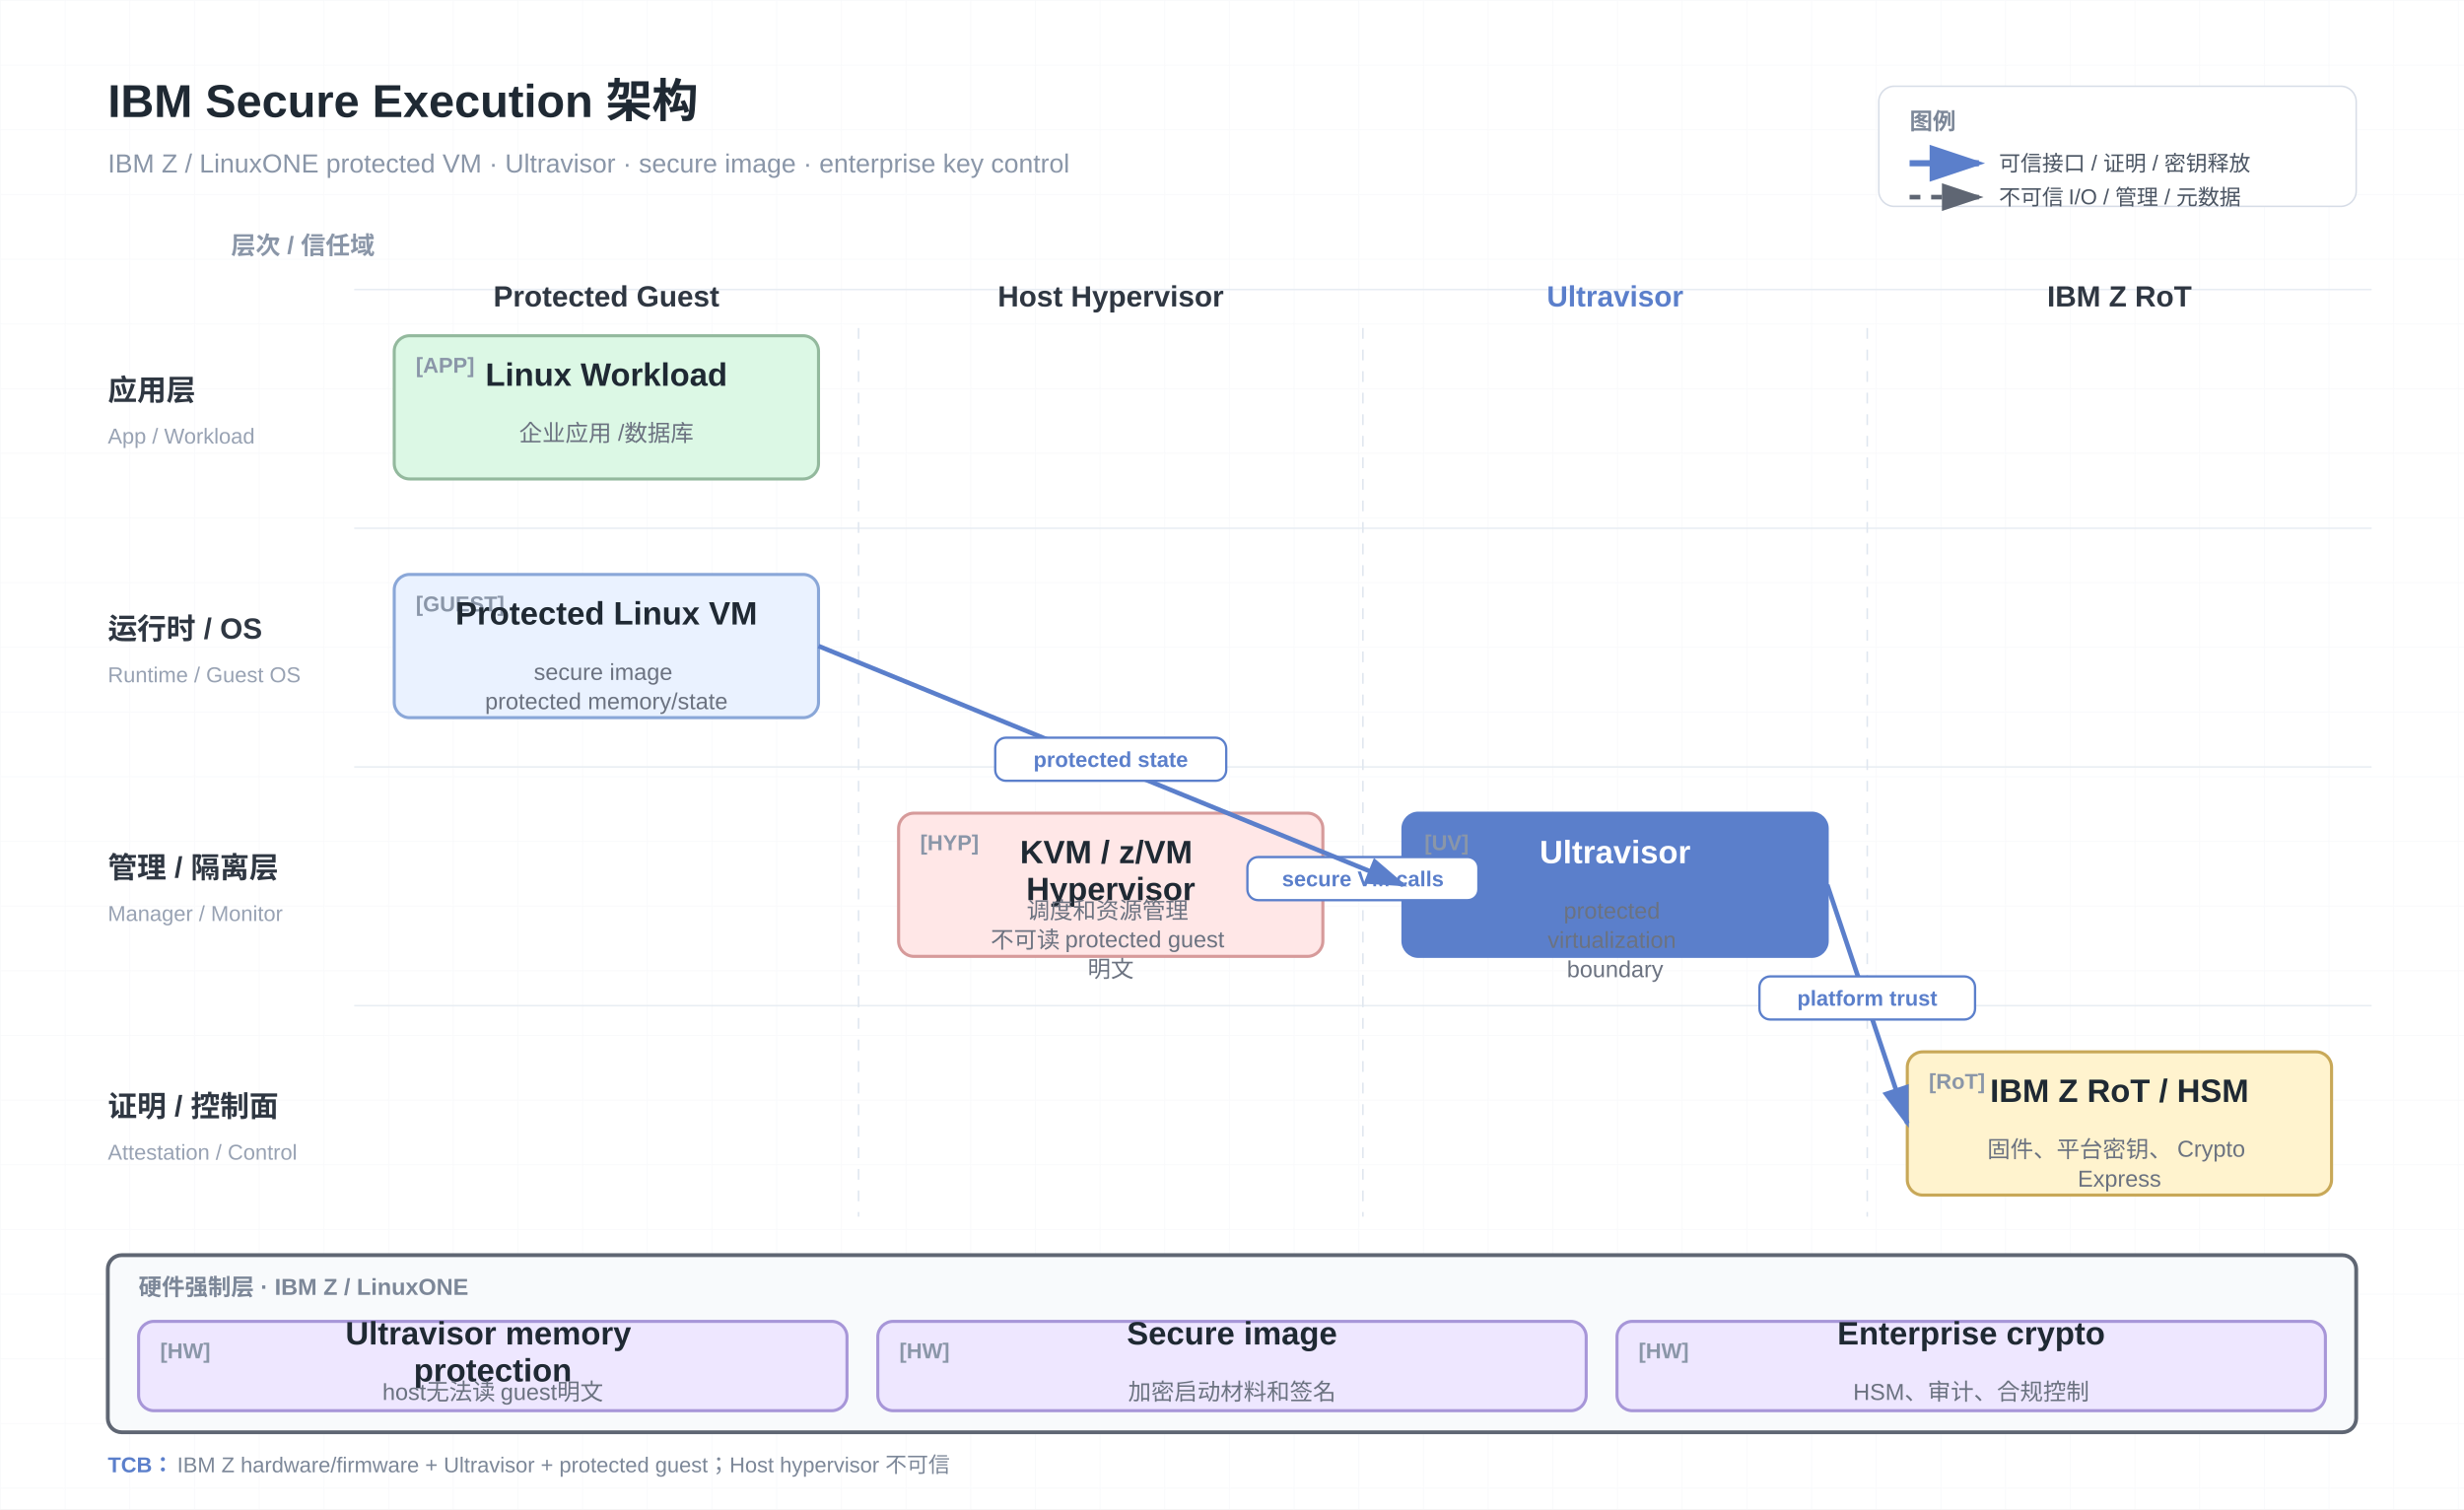
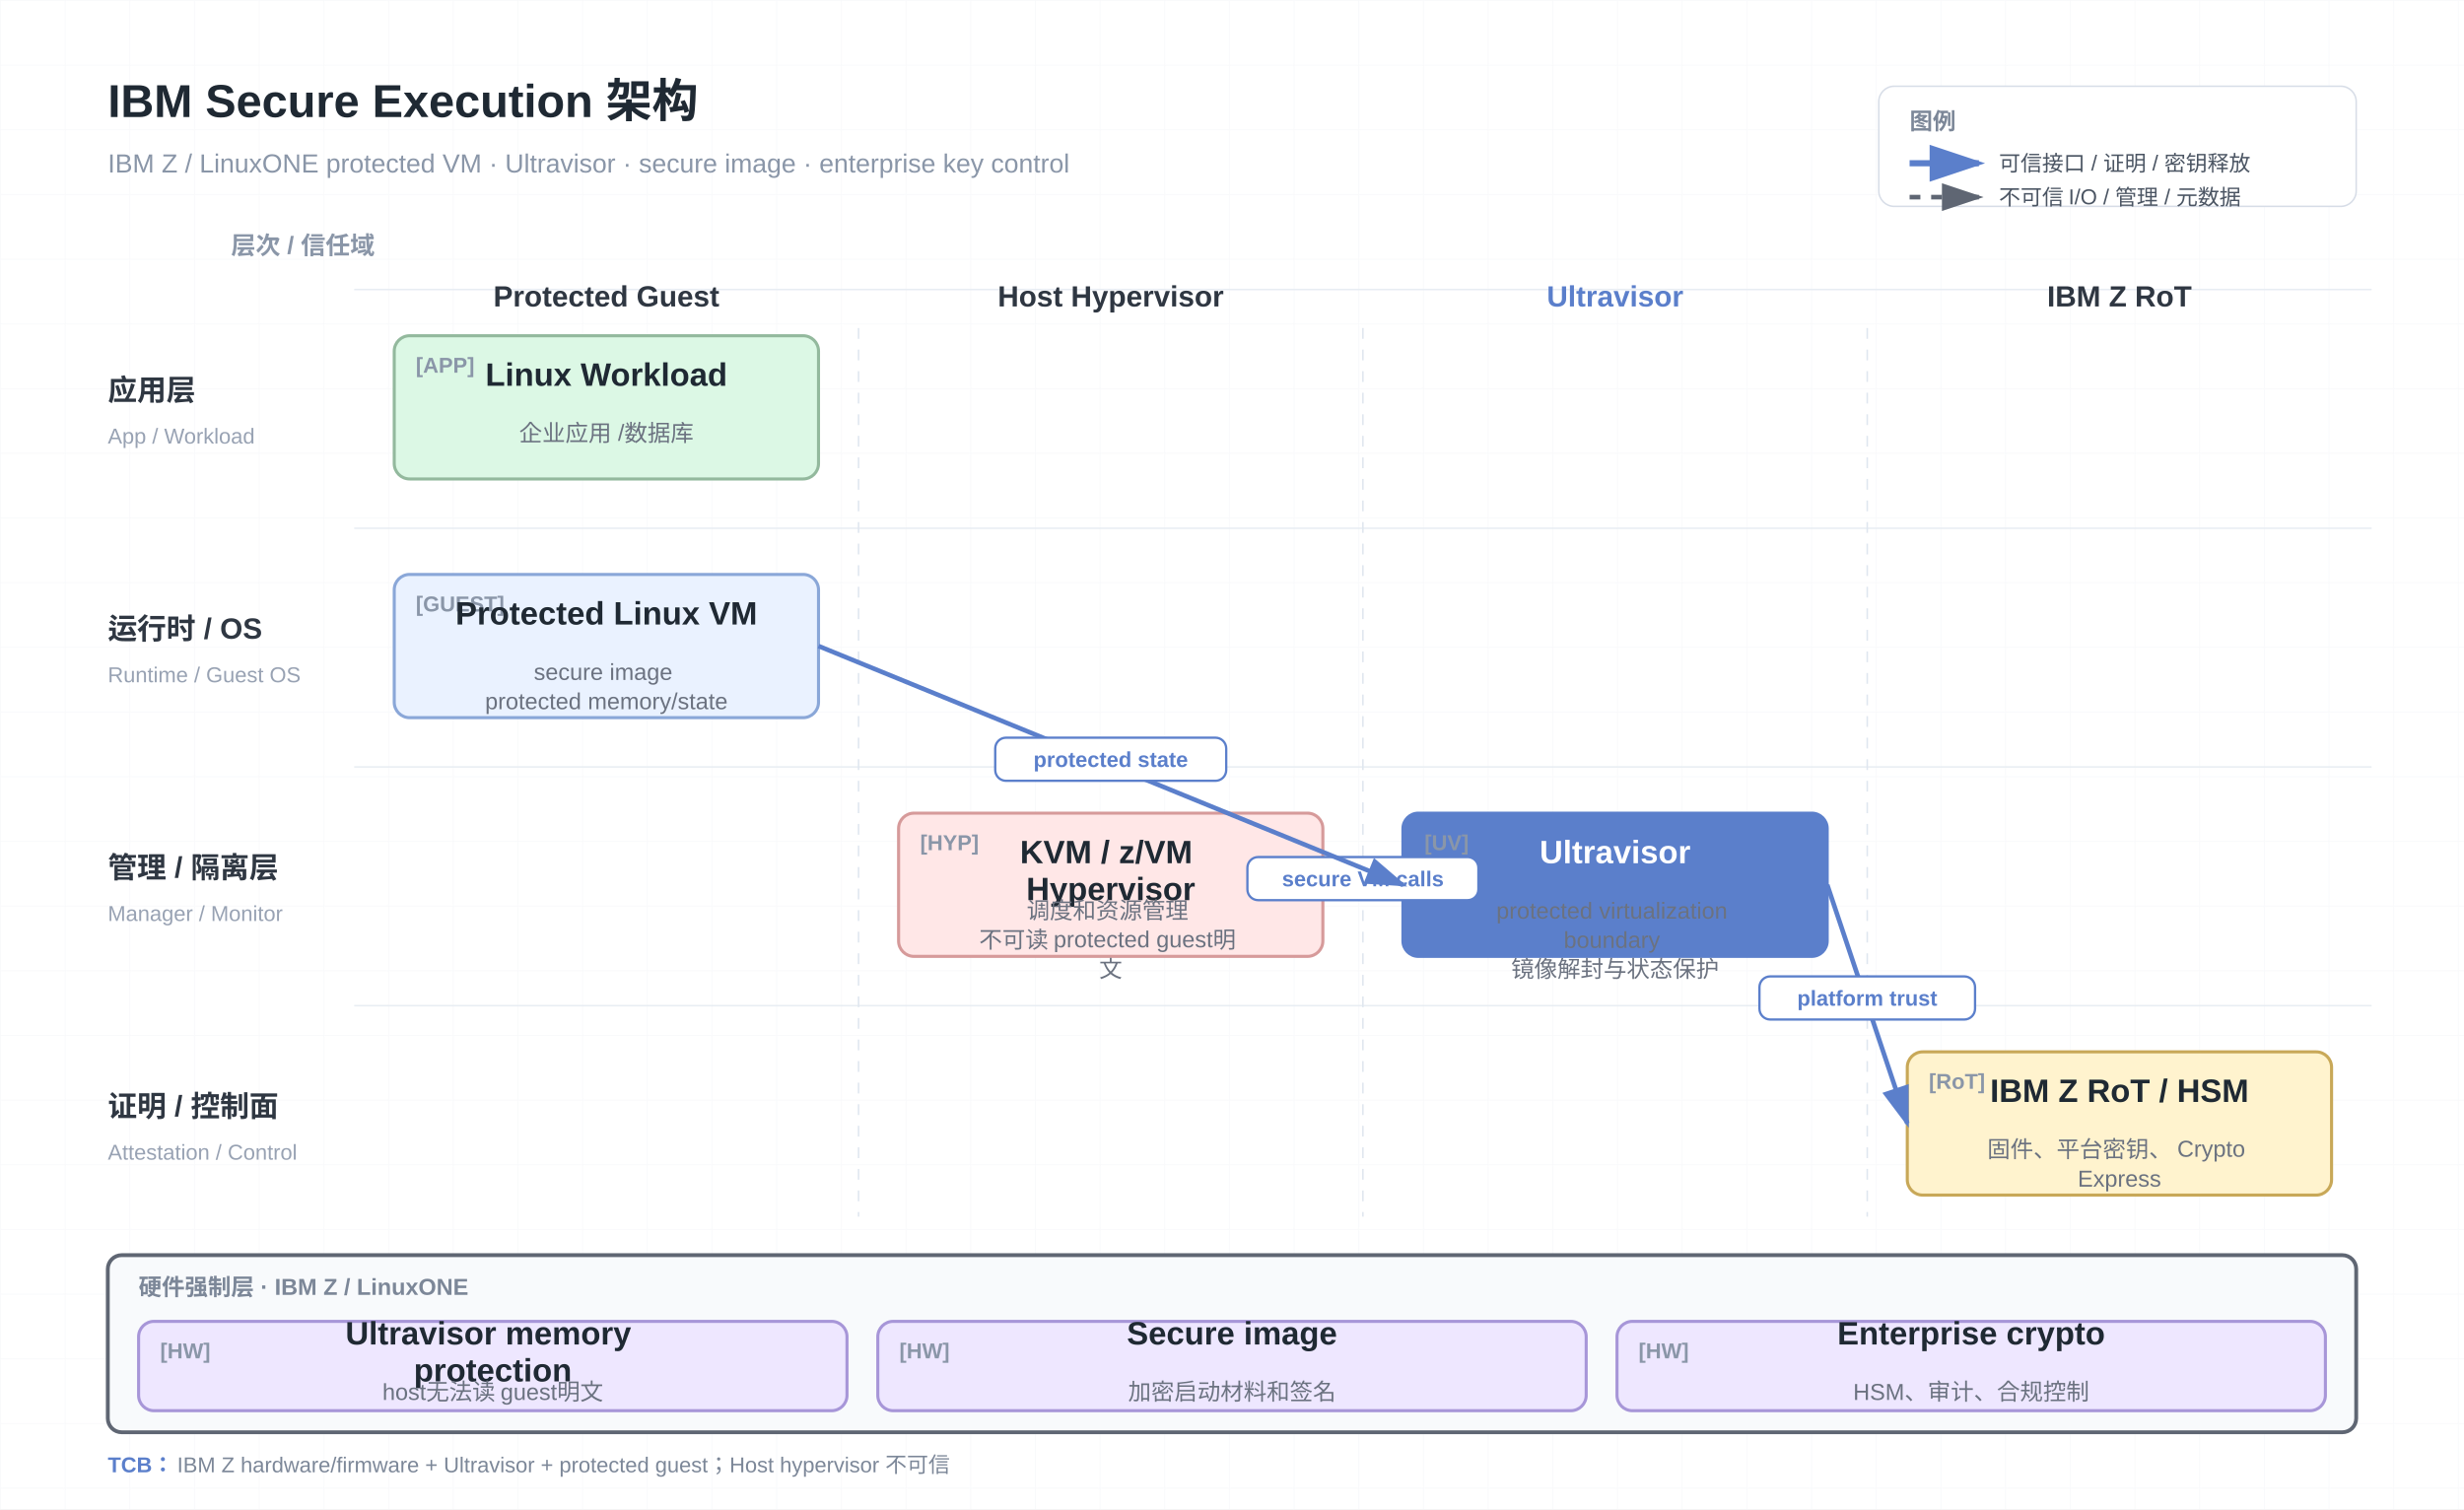
<svg xmlns="http://www.w3.org/2000/svg" width="1600" height="980" viewBox="0 0 1600 980">
  <defs>
    <marker id="arrowBlue" markerWidth="10" markerHeight="10" refX="8" refY="3" orient="auto" markerUnits="strokeWidth">
      <path d="M0,0 L0,6 L9,3 z" fill="#5b7fcb" />
    </marker>
    <marker id="arrowGray" markerWidth="10" markerHeight="10" refX="8" refY="3" orient="auto" markerUnits="strokeWidth">
      <path d="M0,0 L0,6 L9,3 z" fill="#5f6673" />
    </marker>
    <pattern id="grid" width="42" height="42" patternUnits="userSpaceOnUse">
      <path d="M42 0H0V42" fill="none" stroke="#f2f4f7" stroke-width="1" />
    </pattern>
  </defs>
  <rect width="1600" height="980" fill="#ffffff" />
  <rect width="1600" height="980" fill="url(#grid)" opacity="0.55" />
  <style>text{font-family:-apple-system,BlinkMacSystemFont,'Segoe UI','PingFang SC','Microsoft YaHei',Arial,sans-serif;}</style>
  <text x="70" y="76" font-size="30" font-weight="800" fill="#1f2933">IBM Secure Execution 架构</text>
  <text x="70" y="112" font-size="17" fill="#8a96a8">IBM Z / LinuxONE protected VM · Ultravisor · secure image · enterprise key control</text>
  <rect x="1220" y="56" width="310" height="78" rx="10" fill="#ffffff" stroke="#d7dde7" />
  <text x="1240" y="84" font-size="15" fill="#7c8798" font-weight="700">图例</text>
  <line x1="1240" y1="106" x2="1285" y2="106" stroke="#5b7fcb" stroke-width="4" marker-end="url(#arrowBlue)" />
  <text x="1298" y="111" font-size="14" fill="#4b5563">可信接口 / 证明 / 密钥释放</text>
  <line x1="1240" y1="128" x2="1285" y2="128" stroke="#5f6673" stroke-width="3" stroke-dasharray="7 7" marker-end="url(#arrowGray)" />
  <text x="1298" y="133" font-size="14" fill="#4b5563">不可信 I/O / 管理 / 元数据</text>
  <text x="150" y="165" font-size="16" fill="#8a96a8" font-weight="700">层次 / 信任域</text>
  <line x1="230" y1="188" x2="1540" y2="188" stroke="#e8edf3" />
  <text x="70" y="260" text-anchor="start" font-size="19" font-weight="800" fill="#2f3742">
    <tspan x="70" dy="0">应用层</tspan>
  </text>
  <text x="70" y="288" text-anchor="start" font-size="14" font-weight="500" fill="#98a2b3">
    <tspan x="70" dy="0">App / Workload</tspan>
  </text>
  <line x1="230" y1="343" x2="1540" y2="343" stroke="#e8edf3" />
  <text x="70" y="415" text-anchor="start" font-size="19" font-weight="800" fill="#2f3742">
    <tspan x="70" dy="0">运行时 / OS</tspan>
  </text>
  <text x="70" y="443" text-anchor="start" font-size="14" font-weight="500" fill="#98a2b3">
    <tspan x="70" dy="0">Runtime / Guest OS</tspan>
  </text>
  <line x1="230" y1="498" x2="1540" y2="498" stroke="#e8edf3" />
  <text x="70" y="570" text-anchor="start" font-size="19" font-weight="800" fill="#2f3742">
    <tspan x="70" dy="0">管理 / 隔离层</tspan>
  </text>
  <text x="70" y="598" text-anchor="start" font-size="14" font-weight="500" fill="#98a2b3">
    <tspan x="70" dy="0">Manager / Monitor</tspan>
  </text>
  <line x1="230" y1="653" x2="1540" y2="653" stroke="#e8edf3" />
  <text x="70" y="725" text-anchor="start" font-size="19" font-weight="800" fill="#2f3742">
    <tspan x="70" dy="0">证明 / 控制面</tspan>
  </text>
  <text x="70" y="753" text-anchor="start" font-size="14" font-weight="500" fill="#98a2b3">
    <tspan x="70" dy="0">Attestation / Control</tspan>
  </text>
  <text x="393.75" y="199" text-anchor="middle" font-size="19" font-weight="800" fill="#2f3742">Protected Guest</text>
  <text x="721.25" y="199" text-anchor="middle" font-size="19" font-weight="800" fill="#2f3742">Host Hypervisor</text>
  <line x1="557.5" y1="213" x2="557.5" y2="790" stroke="#dfe6ef" stroke-width="1" stroke-dasharray="7 7" />
  <text x="1048.75" y="199" text-anchor="middle" font-size="19" font-weight="800" fill="#5b7fcb">Ultravisor</text>
  <line x1="885.0" y1="213" x2="885.0" y2="790" stroke="#dfe6ef" stroke-width="1" stroke-dasharray="7 7" />
  <text x="1376.25" y="199" text-anchor="middle" font-size="19" font-weight="800" fill="#2f3742">IBM Z RoT</text>
  <line x1="1212.5" y1="213" x2="1212.5" y2="790" stroke="#dfe6ef" stroke-width="1" stroke-dasharray="7 7" />
  <rect x="256.0" y="218" width="275.5" height="93" rx="10" fill="#dcf8e5" stroke="#93b99d" stroke-width="2" />
  <text x="270.0" y="242" font-size="14" fill="#8a96a8" font-weight="600">[APP]</text>
  <text x="393.75" y="250.5" text-anchor="middle" font-size="21" font-weight="700" fill="#1f2933">
    <tspan x="393.75" dy="0">Linux Workload</tspan>
  </text>
  <text x="393.75" y="286.5" text-anchor="middle" font-size="15" font-weight="500" fill="#6b7280">
    <tspan x="393.75" dy="0">企业应用 /数据库</tspan>
  </text>
  <rect x="256.0" y="373" width="275.5" height="93" rx="10" fill="#eaf2ff" stroke="#8aa7d8" stroke-width="2" />
  <text x="270.0" y="397" font-size="14" fill="#8a96a8" font-weight="600">[GUEST]</text>
  <text x="393.75" y="405.5" text-anchor="middle" font-size="21" font-weight="700" fill="#1f2933">
    <tspan x="393.75" dy="0">Protected Linux VM</tspan>
  </text>
  <text x="393.75" y="441.5" text-anchor="middle" font-size="15" font-weight="500" fill="#6b7280">
    <tspan x="393.75" dy="0">secure image</tspan>
    <tspan x="393.75" dy="19">protected memory/state</tspan>
  </text>
  <rect x="583.5" y="528" width="275.5" height="93" rx="10" fill="#ffe7e7" stroke="#d69a9a" stroke-width="2" />
  <text x="597.5" y="552" font-size="14" fill="#8a96a8" font-weight="600">[HYP]</text>
  <text x="721.25" y="560.5" text-anchor="middle" font-size="21" font-weight="700" fill="#1f2933">
    <tspan x="721.25" dy="0">KVM / z/VM</tspan>
    <tspan x="721.25" dy="24">Hypervisor</tspan>
  </text>
  <text x="721.25" y="596.5" text-anchor="middle" font-size="15" font-weight="500" fill="#6b7280">
    <tspan x="721.25" dy="0">调度和资源管理</tspan>
-     <tspan x="721.25" dy="19">不可读 protected guest</tspan>
-     <tspan x="721.25" dy="19">明文</tspan>
+     <tspan x="721.25" dy="19">不可读 protected guest明</tspan>
+     <tspan x="721.25" dy="19">文</tspan>
  </text>
  <rect x="911.0" y="528" width="275.5" height="93" rx="10" fill="#5b7fcb" stroke="#5b7fcb" stroke-width="2" />
  <text x="925.0" y="552" font-size="14" fill="#8a96a8" font-weight="600">[UV]</text>
  <text x="1048.75" y="560.5" text-anchor="middle" font-size="21" font-weight="700" fill="#ffffff">
    <tspan x="1048.75" dy="0">Ultravisor</tspan>
  </text>
  <text x="1048.75" y="596.5" text-anchor="middle" font-size="15" font-weight="500" fill="#6b7280">
-     <tspan x="1048.75" dy="0">protected</tspan>
-     <tspan x="1048.75" dy="19">virtualization</tspan>
+     <tspan x="1048.75" dy="0">protected virtualization</tspan>
    <tspan x="1048.75" dy="19">boundary</tspan>
+     <tspan x="1048.75" dy="19">镜像解封与状态保护</tspan>
  </text>
  <rect x="1238.5" y="683" width="275.5" height="93" rx="10" fill="#fff3ce" stroke="#c8a858" stroke-width="2" />
  <text x="1252.5" y="707" font-size="14" fill="#8a96a8" font-weight="600">[RoT]</text>
  <text x="1376.25" y="715.5" text-anchor="middle" font-size="21" font-weight="700" fill="#1f2933">
    <tspan x="1376.25" dy="0">IBM Z RoT / HSM</tspan>
  </text>
  <text x="1376.25" y="751.5" text-anchor="middle" font-size="15" font-weight="500" fill="#6b7280">
    <tspan x="1376.25" dy="0">固件、平台密钥、 Crypto</tspan>
    <tspan x="1376.25" dy="19">Express</tspan>
  </text>
  <line x1="859.0" y1="574.5" x2="911.0" y2="574.5" stroke="#5b7fcb" stroke-width="3" marker-end="url(#arrowBlue)" />
  <rect x="810.0" y="556.5" width="150" height="28" rx="7" fill="white" stroke="#5b7fcb" stroke-width="1.5" />
  <text x="885.0" y="575.5" text-anchor="middle" font-size="14" fill="#5b7fcb" font-weight="700">secure VM calls</text>
  <line x1="531.5" y1="419.5" x2="911.0" y2="574.5" stroke="#5b7fcb" stroke-width="3" marker-end="url(#arrowBlue)" />
  <rect x="646.25" y="479.0" width="150" height="28" rx="7" fill="white" stroke="#5b7fcb" stroke-width="1.5" />
  <text x="721.25" y="498.0" text-anchor="middle" font-size="14" fill="#5b7fcb" font-weight="700">protected state</text>
  <line x1="1186.5" y1="574.5" x2="1238.5" y2="729.5" stroke="#5b7fcb" stroke-width="3" marker-end="url(#arrowBlue)" />
  <rect x="1142.5" y="634.0" width="140" height="28" rx="7" fill="white" stroke="#5b7fcb" stroke-width="1.5" />
  <text x="1212.5" y="653.0" text-anchor="middle" font-size="14" fill="#5b7fcb" font-weight="700">platform trust</text>
  <rect x="70" y="815" width="1460" height="115" rx="9" fill="#f8fafc" stroke="#5f6673" stroke-width="2.5" />
  <text x="90" y="841" font-size="15" fill="#7c8798" font-weight="800">硬件强制层 · IBM Z / LinuxONE</text>
  <rect x="90.0" y="858" width="460.0" height="58" rx="10" fill="#eee7ff" stroke="#a796d8" stroke-width="2" />
  <text x="104.0" y="882" font-size="14" fill="#8a96a8" font-weight="600">[HW]</text>
  <text x="320.0" y="873.0" text-anchor="middle" font-size="21" font-weight="700" fill="#1f2933">
    <tspan x="320.0" dy="0">Ultravisor memory</tspan>
    <tspan x="320.0" dy="24">protection</tspan>
  </text>
  <text x="320.0" y="909.0" text-anchor="middle" font-size="15" font-weight="500" fill="#6b7280">
    <tspan x="320.0" dy="0">host无法读 guest明文</tspan>
  </text>
  <rect x="570.0" y="858" width="460.0" height="58" rx="10" fill="#eee7ff" stroke="#a796d8" stroke-width="2" />
  <text x="584.0" y="882" font-size="14" fill="#8a96a8" font-weight="600">[HW]</text>
  <text x="800.0" y="873.0" text-anchor="middle" font-size="21" font-weight="700" fill="#1f2933">
    <tspan x="800.0" dy="0">Secure image</tspan>
  </text>
  <text x="800.0" y="909.0" text-anchor="middle" font-size="15" font-weight="500" fill="#6b7280">
    <tspan x="800.0" dy="0">加密启动材料和签名</tspan>
  </text>
  <rect x="1050.0" y="858" width="460.0" height="58" rx="10" fill="#eee7ff" stroke="#a796d8" stroke-width="2" />
  <text x="1064.0" y="882" font-size="14" fill="#8a96a8" font-weight="600">[HW]</text>
  <text x="1280.0" y="873.0" text-anchor="middle" font-size="21" font-weight="700" fill="#1f2933">
    <tspan x="1280.0" dy="0">Enterprise crypto</tspan>
  </text>
  <text x="1280.0" y="909.0" text-anchor="middle" font-size="15" font-weight="500" fill="#6b7280">
    <tspan x="1280.0" dy="0">HSM、审计、合规控制</tspan>
  </text>
  <text x="70" y="956" font-size="14" fill="#5b7fcb" font-weight="800">TCB：</text>
  <text x="115" y="956" font-size="14" fill="#7c8798">IBM Z hardware/firmware + Ultravisor + protected guest；Host hypervisor 不可信</text>
</svg>
